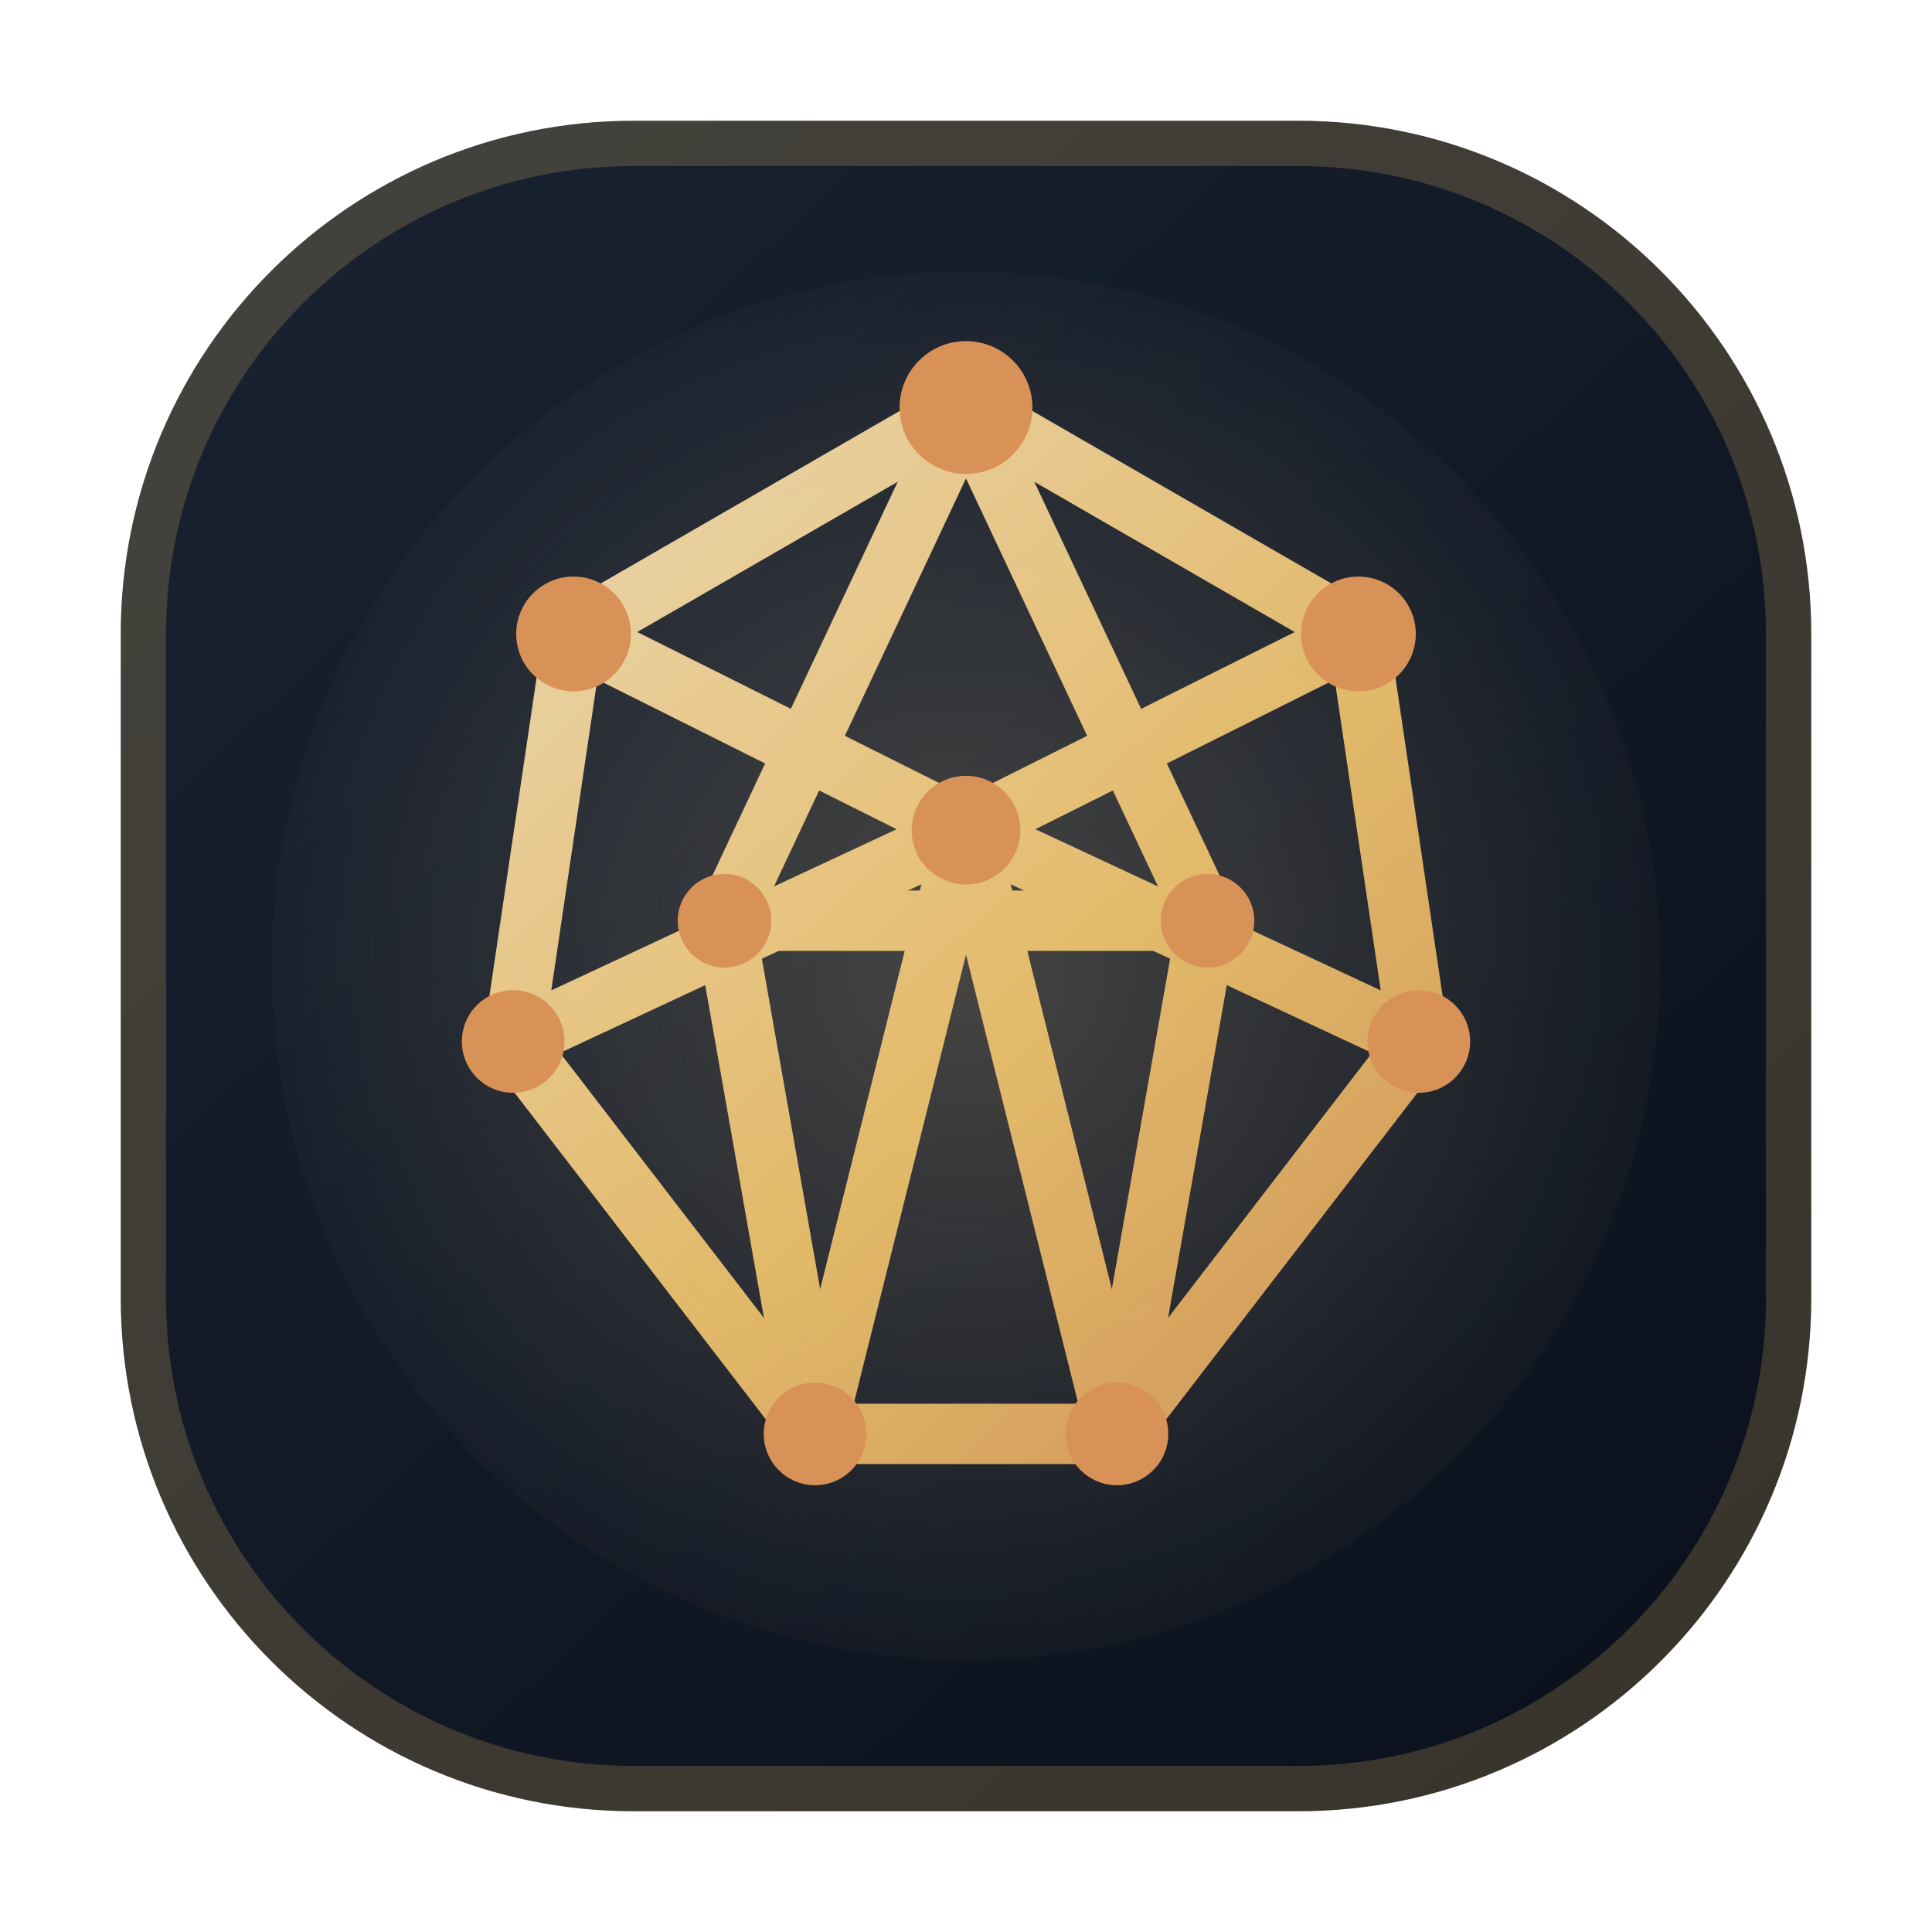
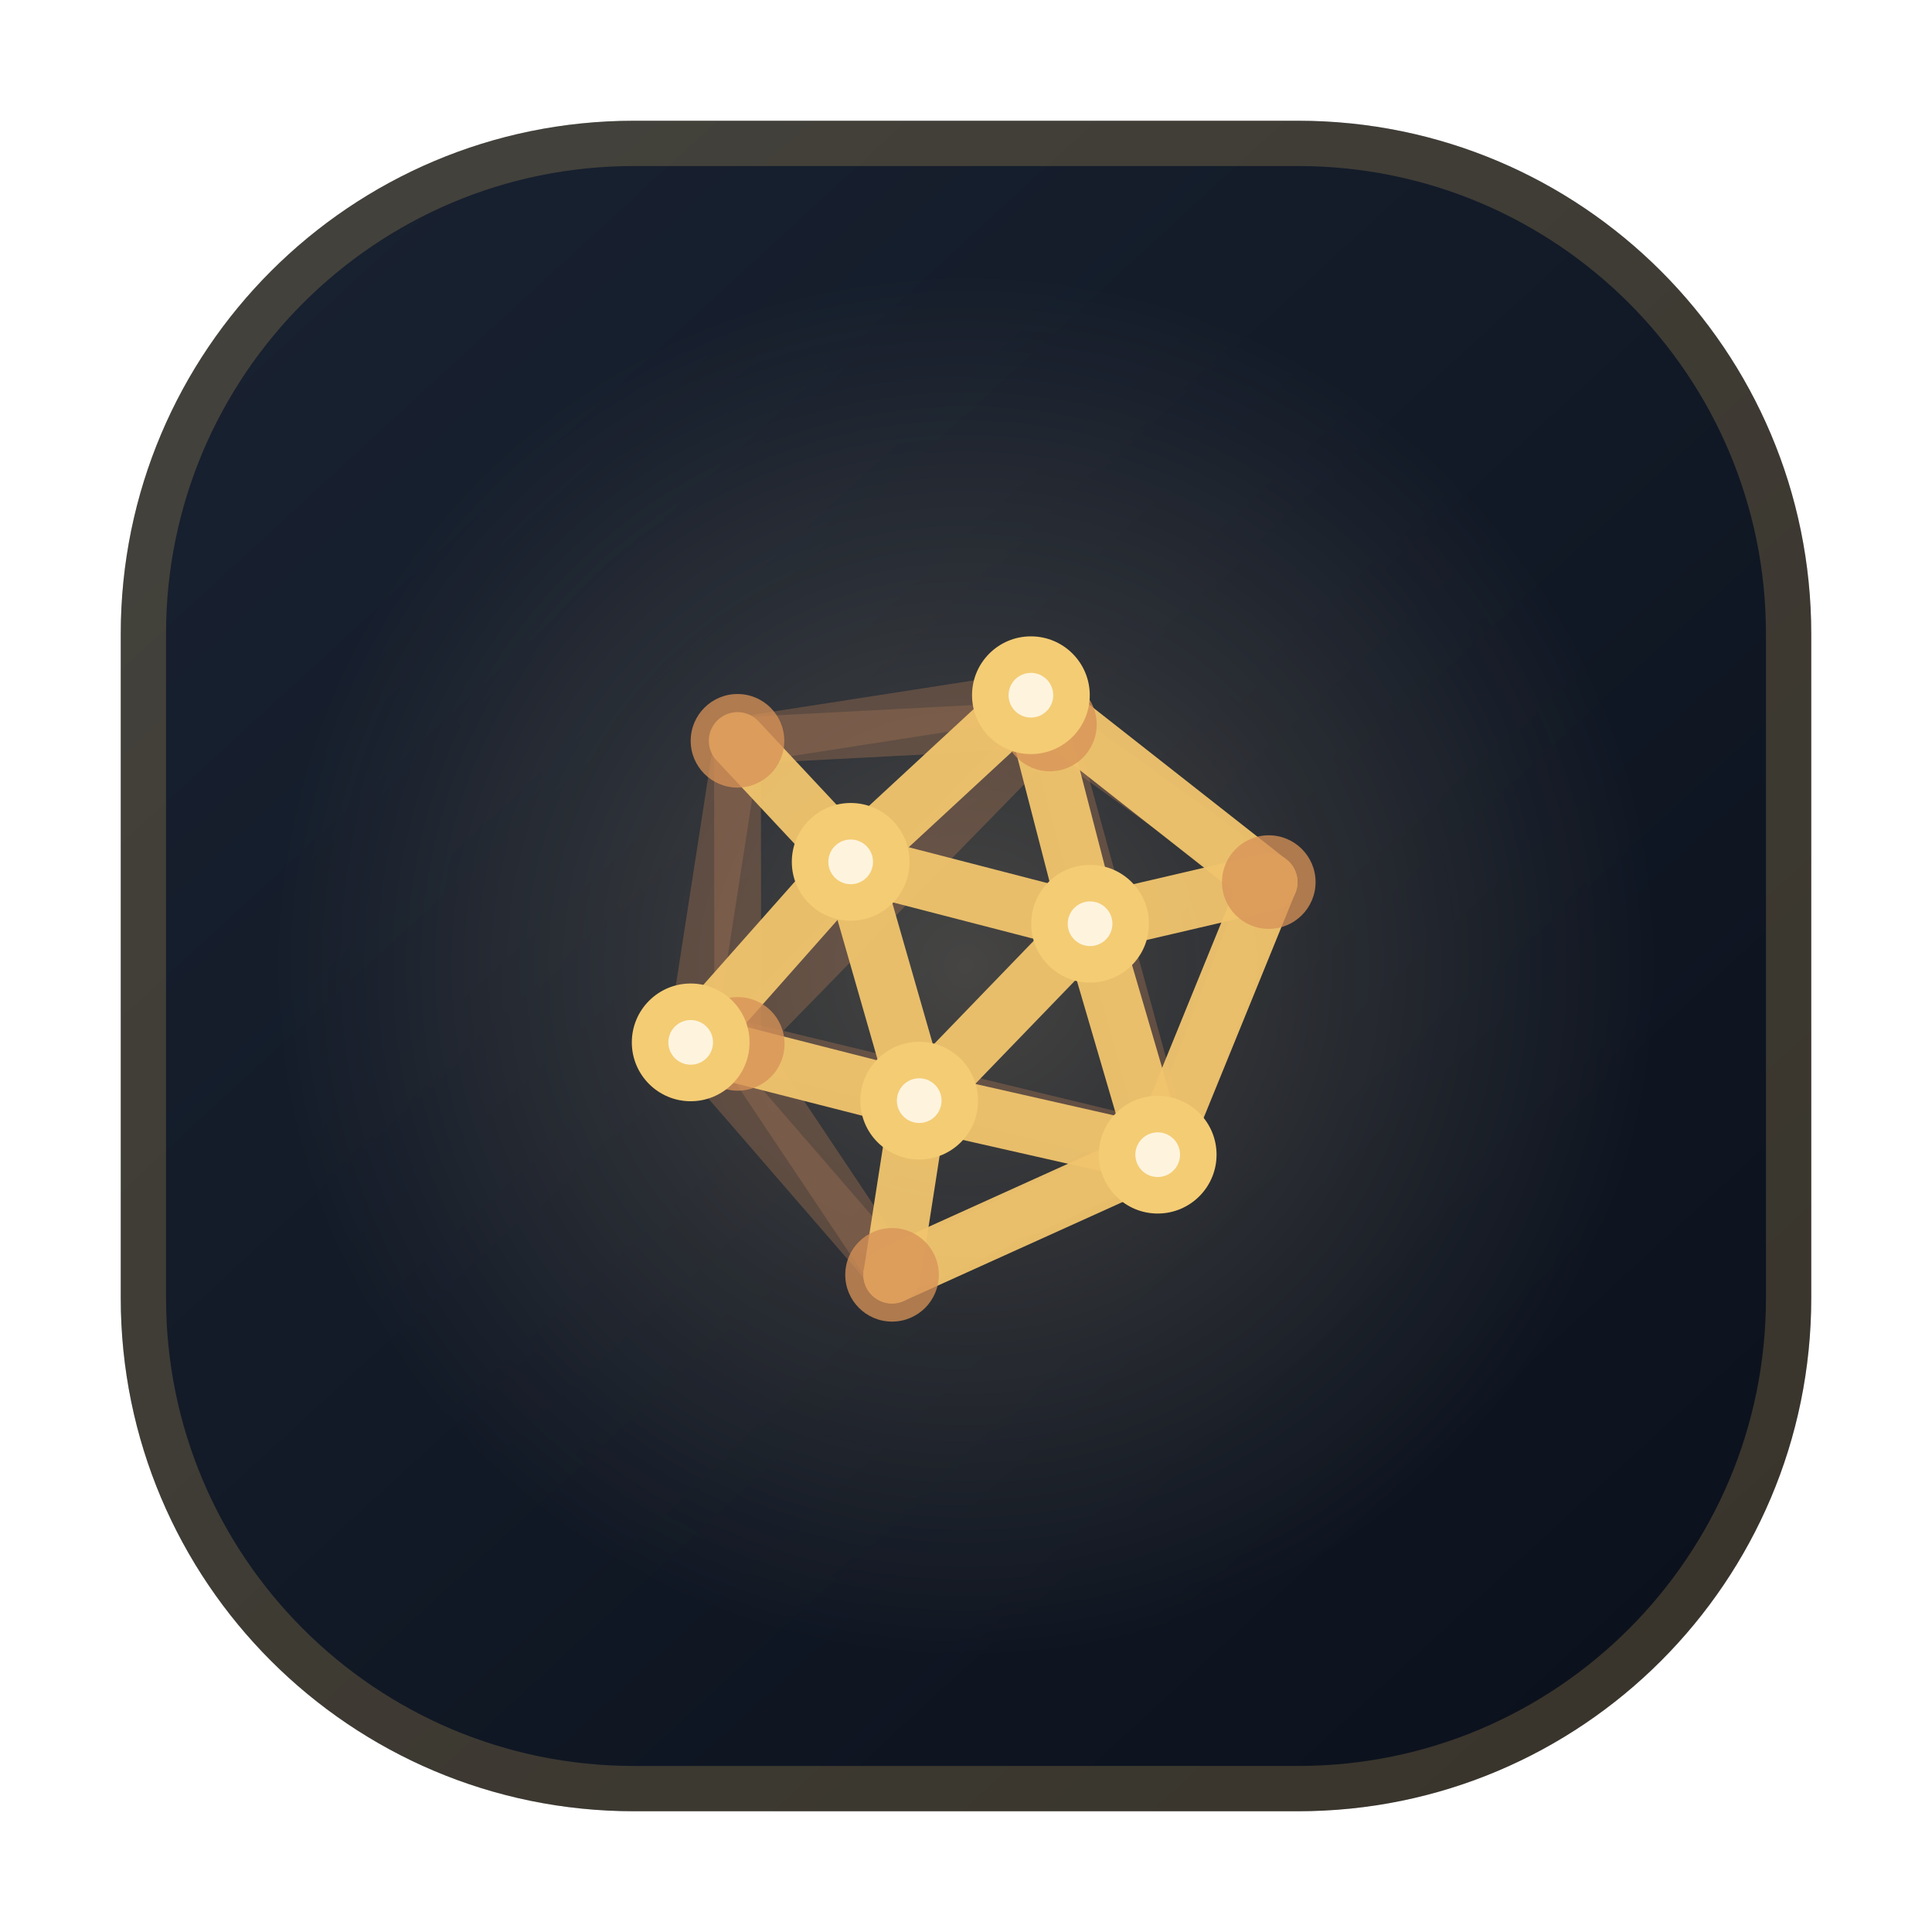
<svg xmlns="http://www.w3.org/2000/svg" viewBox="0 0 64 64" fill="none">
  <defs>
    <linearGradient id="bg" x1="10" y1="8" x2="56" y2="58" gradientUnits="userSpaceOnUse">
      <stop stop-color="#182130" />
      <stop offset="1" stop-color="#0B111C" />
    </linearGradient>
-     <linearGradient id="stroke" x1="14" y1="10" x2="52" y2="52" gradientUnits="userSpaceOnUse">
-       <stop stop-color="#FFEBC7" />
-       <stop offset="0.55" stop-color="#F1C56E" />
-       <stop offset="1" stop-color="#D89257" />
-     </linearGradient>
-     <radialGradient id="glow" cx="0" cy="0" r="1" gradientUnits="userSpaceOnUse" gradientTransform="translate(32 32) rotate(90) scale(26)">
+     <radialGradient id="glow" cx="0" cy="0" r="1" gradientUnits="userSpaceOnUse" gradientTransform="translate(32 32) rotate(90) scale(23)">
      <stop stop-color="#FFDFA8" stop-opacity=".22" />
      <stop offset="1" stop-color="#FFDFA8" stop-opacity="0" />
-     </radialGradient>
-     <radialGradient id="orb" cx="0" cy="0" r="1" gradientUnits="userSpaceOnUse" gradientTransform="translate(0 0) scale(1)">
-       <stop stop-color="#FFF8E8" />
-       <stop offset="0.62" stop-color="#F4CC74" />
-       <stop offset="1" stop-color="#D89257" />
    </radialGradient>
  </defs>
  <rect x="4" y="4" width="56" height="56" rx="17" fill="url(#bg)" />
  <rect x="4.75" y="4.75" width="54.5" height="54.5" rx="16.25" stroke="#F0C36A" stroke-opacity=".2" stroke-width="1.5" />
  <circle cx="32" cy="32" r="23" fill="url(#glow)" />
-   <g stroke="url(#stroke)" stroke-width="2" stroke-linecap="round" stroke-linejoin="round" opacity=".92">
-     <path d="M32 13.5L19 21L17 34.5L27 47.5H37L47 34.5L45 21L32 13.5Z" />
-     <path d="M19 21L32 27.5L45 21" />
-     <path d="M17 34.5L32 27.5L47 34.5" />
-     <path d="M27 47.5L32 27.5L37 47.5" />
-     <path d="M32 13.5L24 30.5L27 47.5" />
-     <path d="M32 13.5L40 30.5L37 47.5" />
-     <path d="M24 30.5H40" />
+   <g stroke-linecap="round" stroke-linejoin="round" fill="none">
+     <g stroke="rgba(176,122,84,0.44)" stroke-width="1.55" opacity=".82">
+       <line x1="24.44" y1="34.58" x2="34.78" y2="24.00" />
+       <line x1="24.44" y1="34.58" x2="38.64" y2="38.01" />
+       <line x1="34.78" y1="24.00" x2="38.64" y2="38.01" />
+       <line x1="24.44" y1="34.58" x2="24.43" y2="24.54" />
+       <line x1="24.43" y1="24.54" x2="34.78" y2="24.00" />
+       <line x1="24.44" y1="34.58" x2="29.55" y2="42.23" />
+       <line x1="29.55" y1="42.23" x2="38.64" y2="38.01" />
+       <line x1="34.78" y1="24.00" x2="42.03" y2="29.22" />
+       <line x1="38.64" y1="38.01" x2="42.03" y2="29.22" />
+       <line x1="24.44" y1="34.58" x2="22.88" y2="34.53" />
+       <line x1="34.15" y1="23.03" x2="34.78" y2="24.00" />
+       <line x1="38.35" y1="38.25" x2="38.64" y2="38.01" />
+       <line x1="24.43" y1="24.54" x2="22.88" y2="34.53" />
+       <line x1="34.15" y1="23.03" x2="24.43" y2="24.54" />
+       <line x1="29.55" y1="42.23" x2="22.88" y2="34.53" />
+     </g>
+     <g stroke="#F1C56E" stroke-opacity=".95" stroke-width="1.9">
+       <line x1="34.15" y1="23.03" x2="42.03" y2="29.22" />
+       <line x1="29.55" y1="42.23" x2="38.35" y2="38.25" />
+       <line x1="38.35" y1="38.25" x2="42.03" y2="29.22" />
+       <line x1="24.43" y1="24.54" x2="28.18" y2="28.55" />
+       <line x1="29.55" y1="42.23" x2="30.45" y2="36.46" />
+       <line x1="36.11" y1="30.60" x2="42.03" y2="29.22" />
+       <line x1="22.88" y1="34.53" x2="28.18" y2="28.55" />
+       <line x1="30.45" y1="36.46" x2="22.88" y2="34.53" />
+       <line x1="34.15" y1="23.03" x2="28.18" y2="28.55" />
+       <line x1="34.15" y1="23.03" x2="36.11" y2="30.60" />
+       <line x1="30.45" y1="36.46" x2="38.35" y2="38.25" />
+       <line x1="36.11" y1="30.60" x2="38.35" y2="38.25" />
+       <line x1="30.45" y1="36.46" x2="28.18" y2="28.55" />
+       <line x1="36.11" y1="30.60" x2="28.18" y2="28.55" />
+       <line x1="36.11" y1="30.60" x2="30.45" y2="36.46" />
+     </g>
  </g>
-   <g fill="url(#orb)">
-     <circle cx="32" cy="13.5" r="2.2" />
-     <circle cx="19" cy="21" r="1.9" />
-     <circle cx="45" cy="21" r="1.9" />
-     <circle cx="17" cy="34.5" r="1.7" />
-     <circle cx="47" cy="34.5" r="1.7" />
-     <circle cx="27" cy="47.5" r="1.7" />
-     <circle cx="37" cy="47.5" r="1.7" />
-     <circle cx="32" cy="27.5" r="1.8" />
-     <circle cx="24" cy="30.5" r="1.55" />
-     <circle cx="40" cy="30.5" r="1.55" />
+   <g>
+     <g fill="#D89257" fill-opacity=".76">
+       <circle cx="24.44" cy="34.58" r="1.55" />
+       <circle cx="34.78" cy="24.00" r="1.55" />
+       <circle cx="38.64" cy="38.01" r="1.55" />
+       <circle cx="24.43" cy="24.54" r="1.55" />
+       <circle cx="29.55" cy="42.23" r="1.55" />
+       <circle cx="42.03" cy="29.22" r="1.55" />
+     </g>
+     <g fill="#F4CC74">
+       <circle cx="22.88" cy="34.53" r="1.95" />
+       <circle cx="34.15" cy="23.03" r="1.95" />
+       <circle cx="38.35" cy="38.25" r="1.95" />
+       <circle cx="28.18" cy="28.55" r="1.95" />
+       <circle cx="30.45" cy="36.46" r="1.95" />
+       <circle cx="36.11" cy="30.60" r="1.95" />
+     </g>
+     <g fill="#FFF7E7" opacity=".92">
+       <circle cx="22.88" cy="34.53" r=".74" />
+       <circle cx="34.15" cy="23.03" r=".74" />
+       <circle cx="38.35" cy="38.25" r=".74" />
+       <circle cx="28.18" cy="28.55" r=".74" />
+       <circle cx="30.45" cy="36.46" r=".74" />
+       <circle cx="36.11" cy="30.60" r=".74" />
+     </g>
  </g>
</svg>
